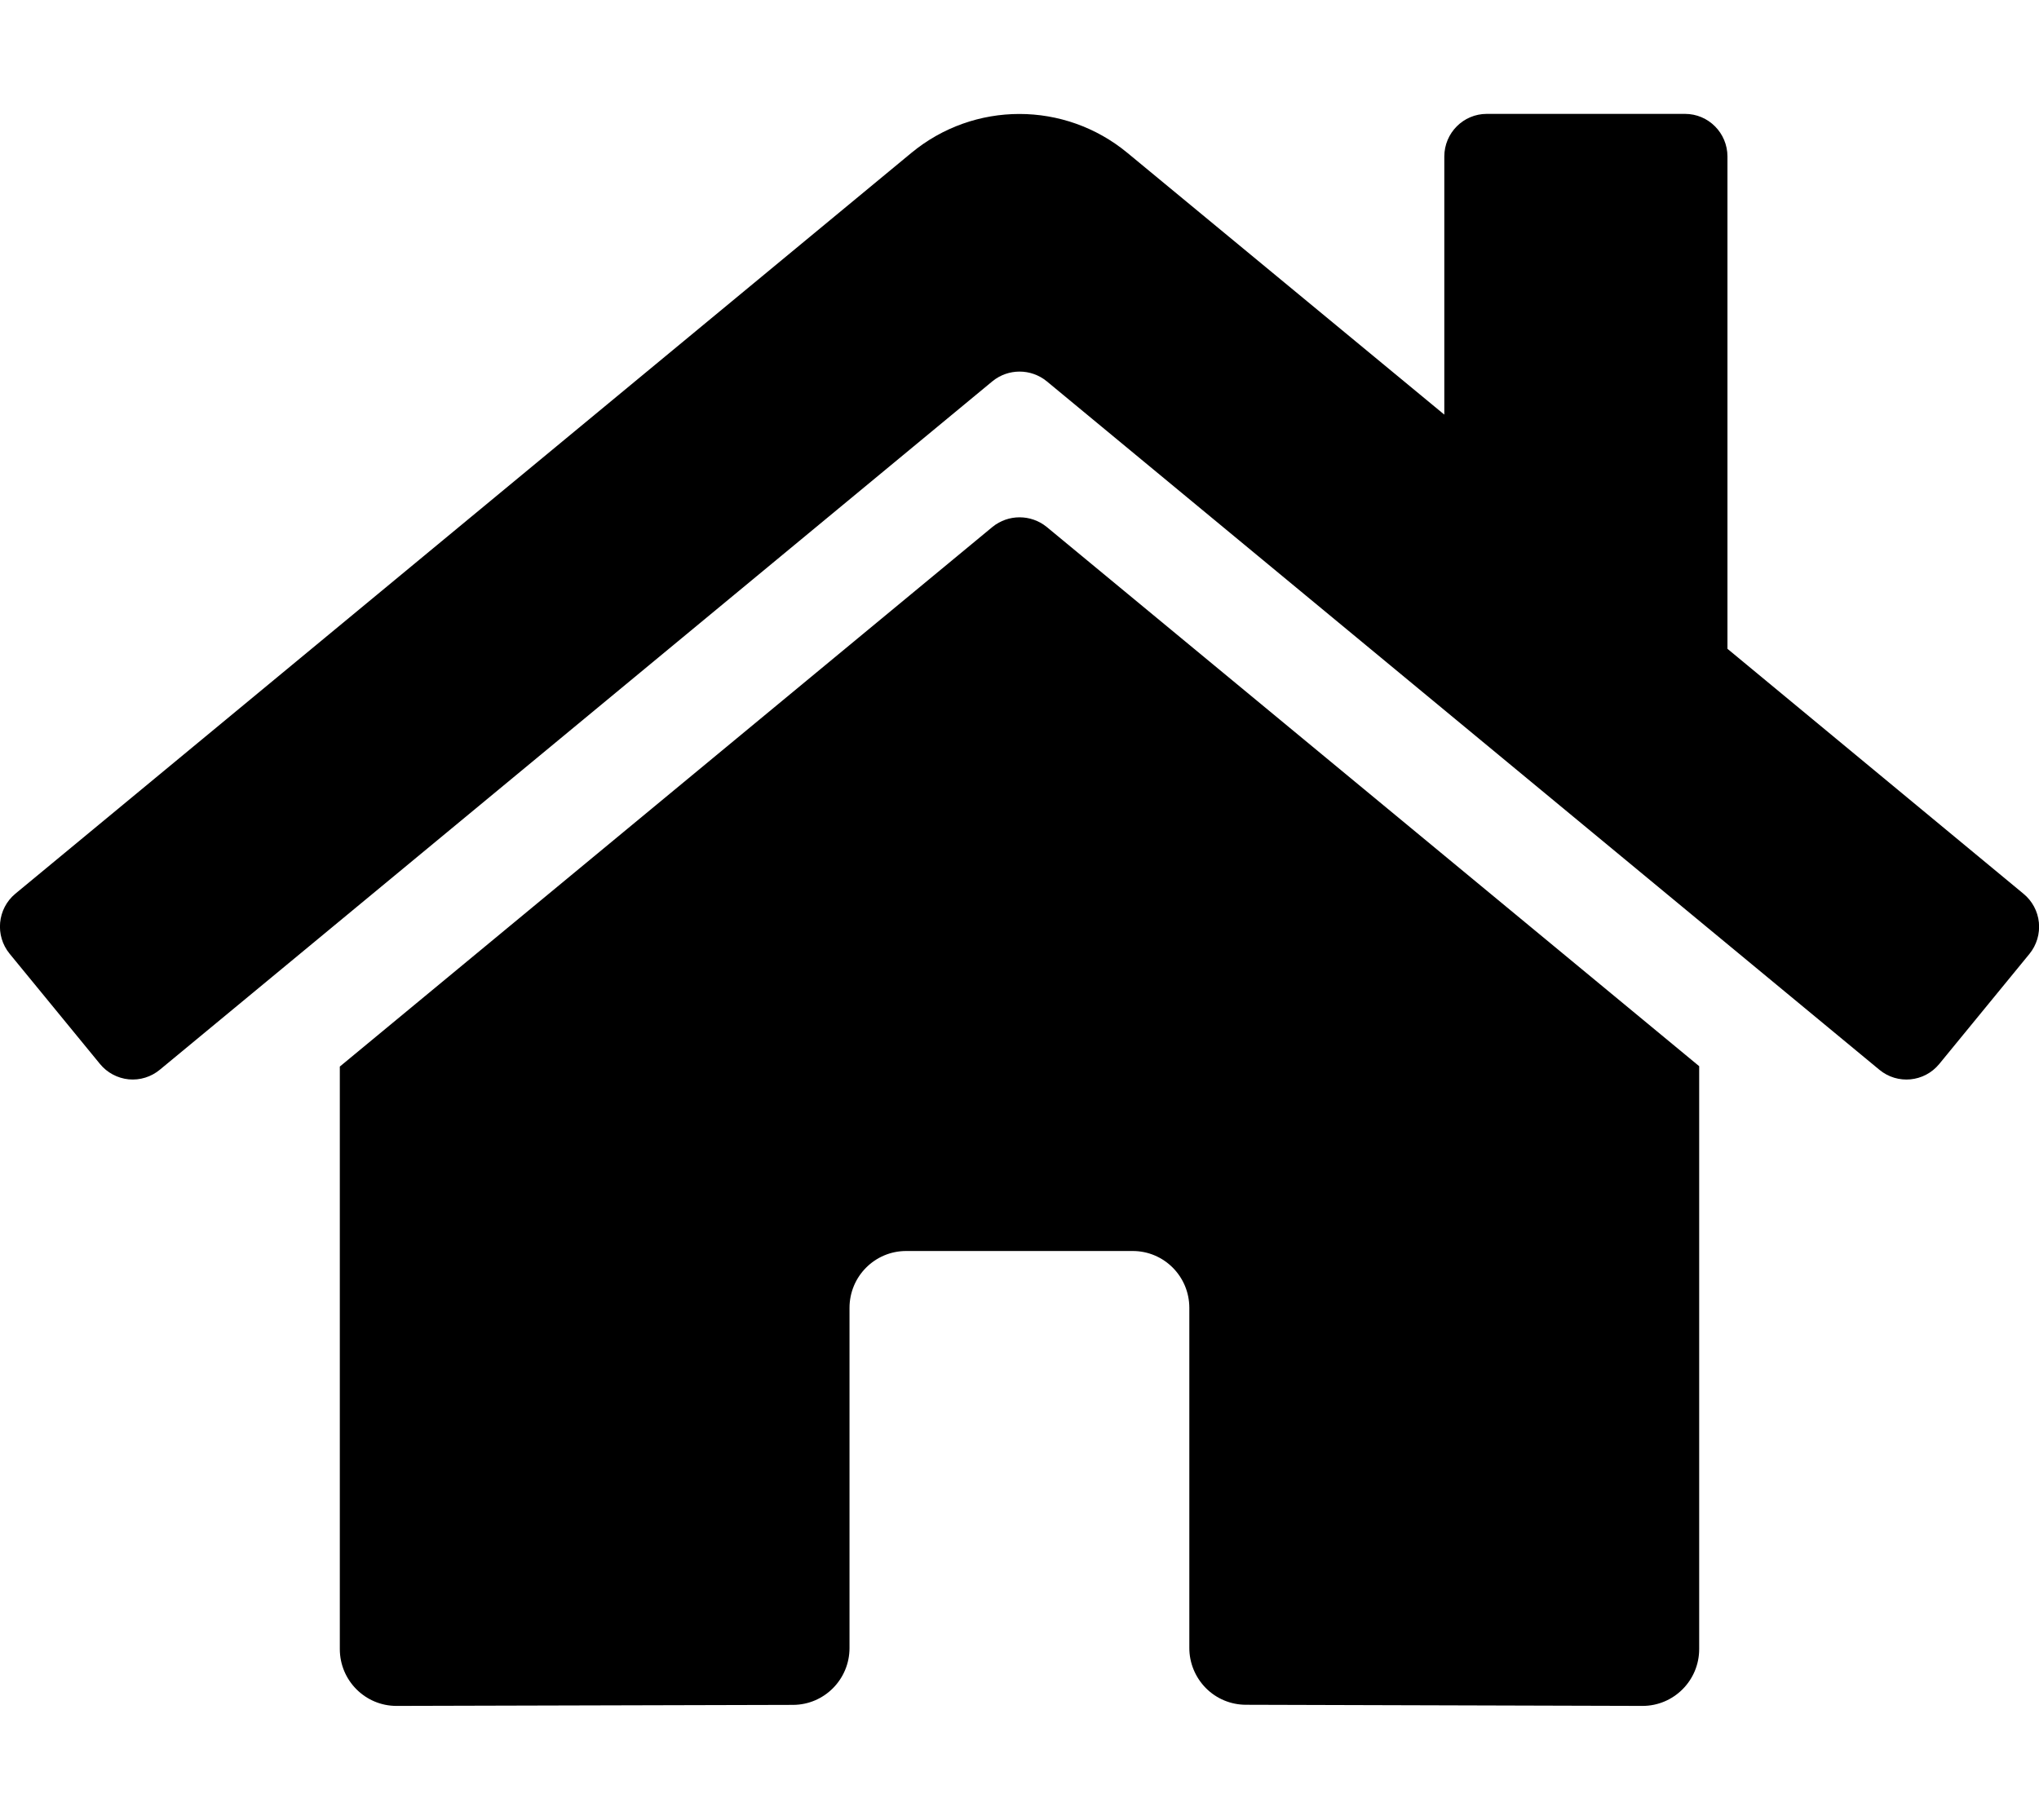
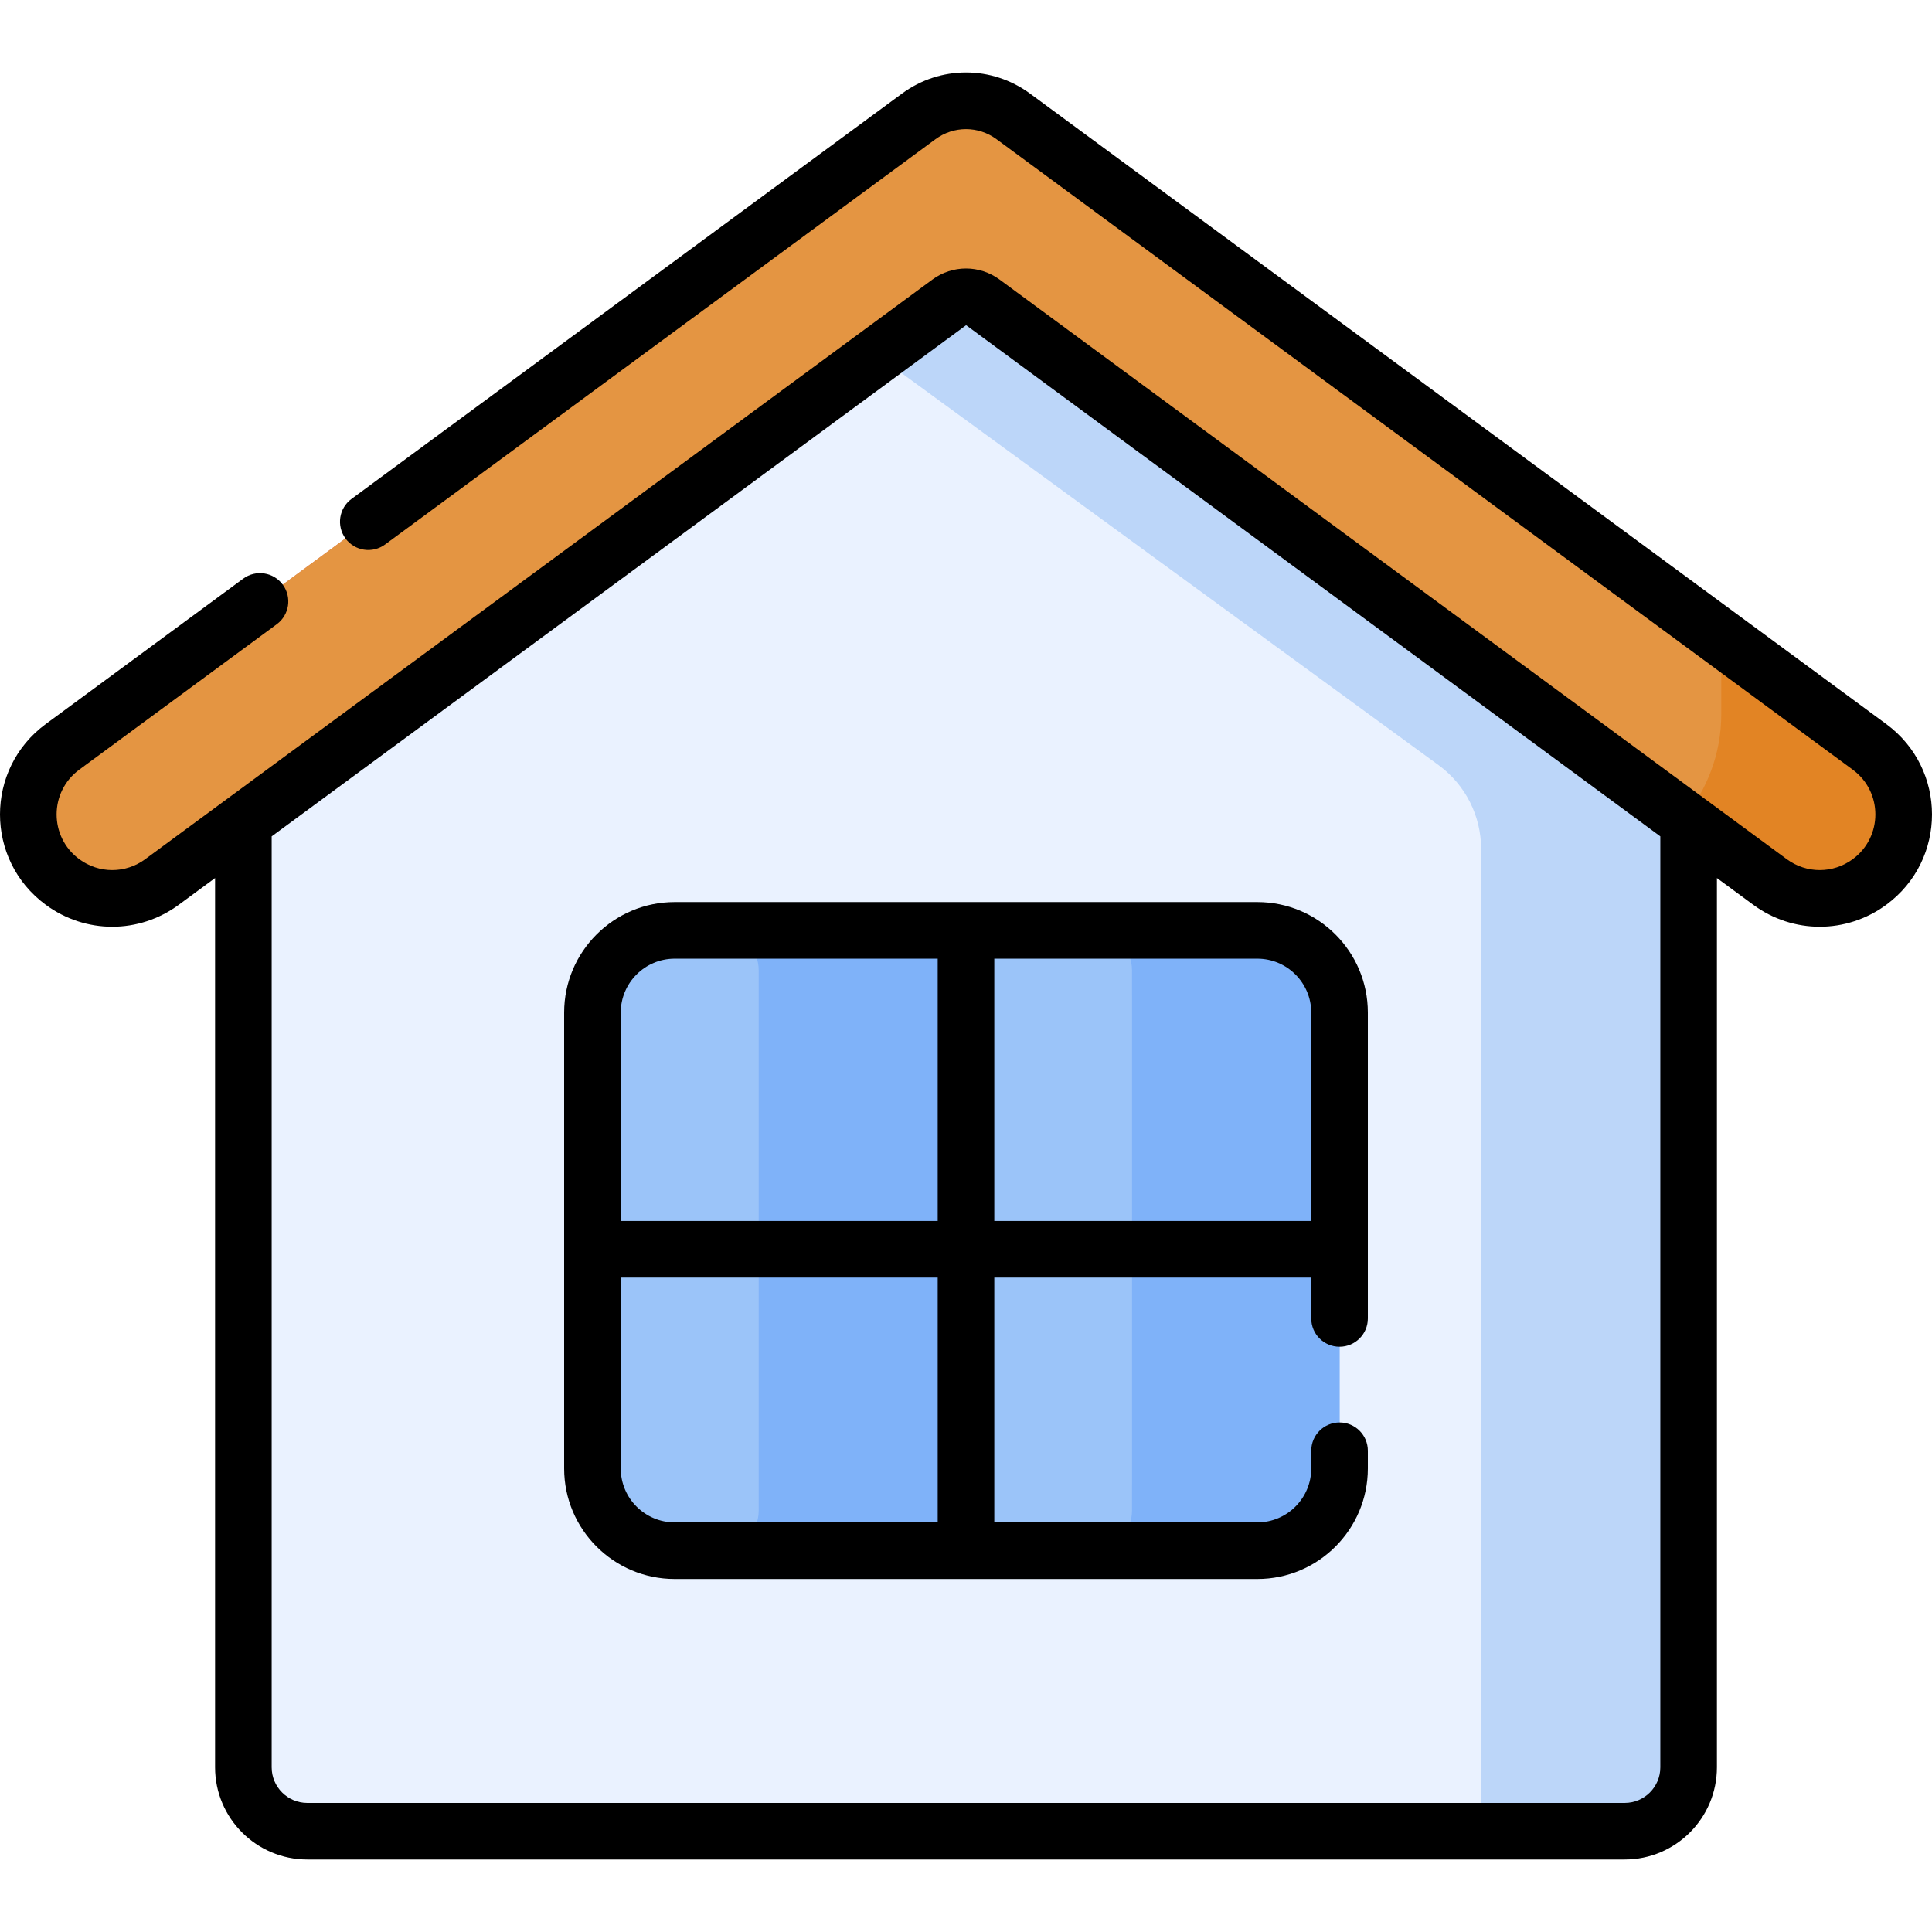
- <svg xmlns="http://www.w3.org/2000/svg" width="149pt" height="133pt" viewBox="0 0 149 133" version="1.1">
-   <g id="surface1">
-     <path style=" stroke:none;fill-rule:nonzero;fill:rgb(0%,0%,0%);fill-opacity:1;" d="M 72.527 38.512 L 24.832 77.957 L 24.832 120.531 C 24.832 122.828 26.688 124.688 28.973 124.688 L 57.961 124.613 C 60.238 124.602 62.078 122.742 62.078 120.457 L 62.078 95.594 C 62.078 93.297 63.93 91.438 66.219 91.438 L 82.773 91.438 C 85.059 91.438 86.91 93.297 86.91 95.594 L 86.91 120.438 C 86.906 121.543 87.344 122.602 88.121 123.387 C 88.895 124.168 89.949 124.605 91.051 124.605 L 120.027 124.688 C 122.312 124.688 124.168 122.828 124.168 120.531 L 124.168 77.93 L 76.484 38.512 C 75.328 37.578 73.68 37.578 72.527 38.512 Z M 147.863 65.324 L 126.234 47.422 L 126.234 11.441 C 126.234 9.723 124.848 8.324 123.133 8.324 L 108.645 8.324 C 106.93 8.324 105.543 9.723 105.543 11.441 L 105.543 30.305 L 82.383 11.172 C 77.797 7.383 71.188 7.383 66.602 11.172 L 1.121 65.324 C -0.199 66.422 -0.383 68.387 0.707 69.715 L 7.305 77.766 C 7.828 78.406 8.586 78.809 9.406 78.891 C 10.227 78.969 11.043 78.715 11.68 78.188 L 72.527 27.863 C 73.68 26.926 75.328 26.926 76.484 27.863 L 137.332 78.188 C 138.656 79.289 140.613 79.102 141.707 77.773 L 148.301 69.723 C 148.824 69.082 149.074 68.254 148.992 67.43 C 148.91 66.605 148.504 65.848 147.863 65.324 Z M 147.863 65.324 " />
+ <svg xmlns="http://www.w3.org/2000/svg" id="Capa_1" enable-background="new 0 0 512 512" height="512" viewBox="0 0 512 512" width="512">
+   <g>
+     <g>
+       <g>
+         <g>
+           <path d="m260.478 57.017c-2.663-1.961-6.293-1.961-8.956 0l-187.033 137.719v273.62c0 9.352 7.582 16.934 16.934 16.934h349.154c9.352 0 16.934-7.582 16.934-16.934v-273.62z" fill="#eaf2ff" />
+           <path d="m260.478 57.017c-2.663-1.961-6.293-1.961-8.956 0l-34.817 25.637 164.616 120.176c7.036 5.181 11.19 13.398 11.19 22.136v259.724c0 .203-.023.4-.03.601h38.096c9.352 0 16.934-7.582 16.934-16.934v-273.62z" fill="#bcd6f9" />
+           <path d="m260.478 80.118 208.602 153.601c7.841 5.774 18.527 5.774 26.369 0 12.069-8.887 12.069-26.924 0-35.811l-226.908-167.079c-7.459-5.492-17.624-5.492-25.083 0l-226.907 167.08c-12.069 8.887-12.069 26.924 0 35.811 7.841 5.774 18.527 5.774 26.369 0l208.602-153.602c2.663-1.961 6.293-1.961 8.956 0z" fill="#d67a7a" />
+           <path d="m260.478 80.118 208.602 153.601c7.841 5.774 18.527 5.774 26.369 0 12.069-8.887 12.069-26.924 0-35.811l-226.908-167.079c-7.459-5.492-17.624-5.492-25.083 0l-226.907 167.08c-12.069 8.887-12.069 26.924 0 35.811 7.841 5.774 18.527 5.774 26.369 0l208.602-153.602c2.663-1.961 6.293-1.961 8.956 0z" fill="#e49542" />
+         </g>
+       </g>
+       <g>
+         <path d="m333.211 410.939h-154.422c-12.034 0-21.789-9.755-21.789-21.789v-120.817c0-12.034 9.755-21.789 21.789-21.789h154.422c12.034 0 21.789 9.755 21.789 21.789v120.817c0 12.033-9.755 21.789-21.789 21.789z" fill="#9bc4f9" />
+         <g fill="#7fb2f9">
+           <path d="m333.211 246.544h-43.848c5.873 0 10.633 4.761 10.633 10.633v6.765c0 .024.004.046.004.07v129.458c0 .024-.003.046-.004.07v6.765c0 5.873-4.761 10.634-10.634 10.634h43.848c12.034 0 21.789-9.755 21.789-21.789v-120.817c.001-12.034-9.754-21.789-21.788-21.789z" />
+           <path d="m190.434 246.544c5.873 0 10.633 4.761 10.633 10.633v143.128c0 5.873-4.761 10.634-10.634 10.634h65.567v-164.395z" />
+         </g>
+       </g>
+       <g>
+         <path d="m495.449 197.909-39.291-28.932v20.243c0 10.507-3.763 20.133-10.009 27.614l22.932 16.885c7.841 5.774 18.527 5.774 26.369 0 12.067-8.886 12.067-26.924-.001-35.81z" fill="#e28424" />
+       </g>
+     </g>
+     <g>
+       <g>
+         <path d="m499.885 191.888-226.898-167.073c-10.162-7.482-23.813-7.482-33.975 0l-145.858 107.402c-3.335 2.456-4.048 7.15-1.592 10.486 2.455 3.334 7.15 4.049 10.486 1.592l145.859-107.402c4.841-3.563 11.346-3.565 16.187 0l226.897 167.073c8.005 5.895 8.006 17.836 0 23.732-5.225 3.847-12.248 3.847-17.473 0l-208.594-153.596c-5.338-3.93-12.51-3.929-17.85.001l-208.592 153.595c-5.225 3.848-12.249 3.847-17.473 0-8.005-5.895-8.006-17.836 0-23.732l52.339-38.539c3.335-2.456 4.048-7.15 1.592-10.486-2.456-3.335-7.151-4.05-10.486-1.592l-52.339 38.539c-16.153 11.894-16.154 35.993 0 47.888 10.547 7.766 24.716 7.764 35.261 0l9.621-7.082v235.67c0 13.473 10.96 24.433 24.433 24.433h349.139c13.473 0 24.434-10.96 24.434-24.433v-235.673l9.621 7.084c10.541 7.763 24.714 7.767 35.261 0 16.153-11.893 16.154-35.992 0-47.887zm-59.881 276.475c0 5.202-4.232 9.434-9.434 9.434h-349.14c-5.202 0-9.434-4.232-9.434-9.434v-246.711l184.035-135.471 183.972 135.466v246.716z" />
+         <path d="m149.505 268.348v120.811c0 16.15 13.138 29.288 29.288 29.288h154.415c16.15 0 29.288-13.138 29.288-29.288v-4.691c0-4.142-3.357-7.5-7.5-7.5s-7.5 3.357-7.5 7.5v4.691c0 7.879-6.41 14.288-14.288 14.288h-69.708v-64.875h83.996v10.833c0 4.142 3.357 7.5 7.5 7.5s7.5-3.357 7.5-7.5v-81.058c0-16.15-13.138-29.288-29.288-29.288h-154.416c-16.149.002-29.287 13.14-29.287 29.289zm113.995-14.288h69.708c7.879 0 14.288 6.41 14.288 14.288v55.225h-83.996zm-15 149.388h-69.708c-7.879 0-14.288-6.41-14.288-14.288v-50.587h83.996zm0-79.875h-83.996v-55.225c0-7.879 6.41-14.288 14.288-14.288h69.708z" />
+       </g>
+     </g>
  </g>
</svg>
